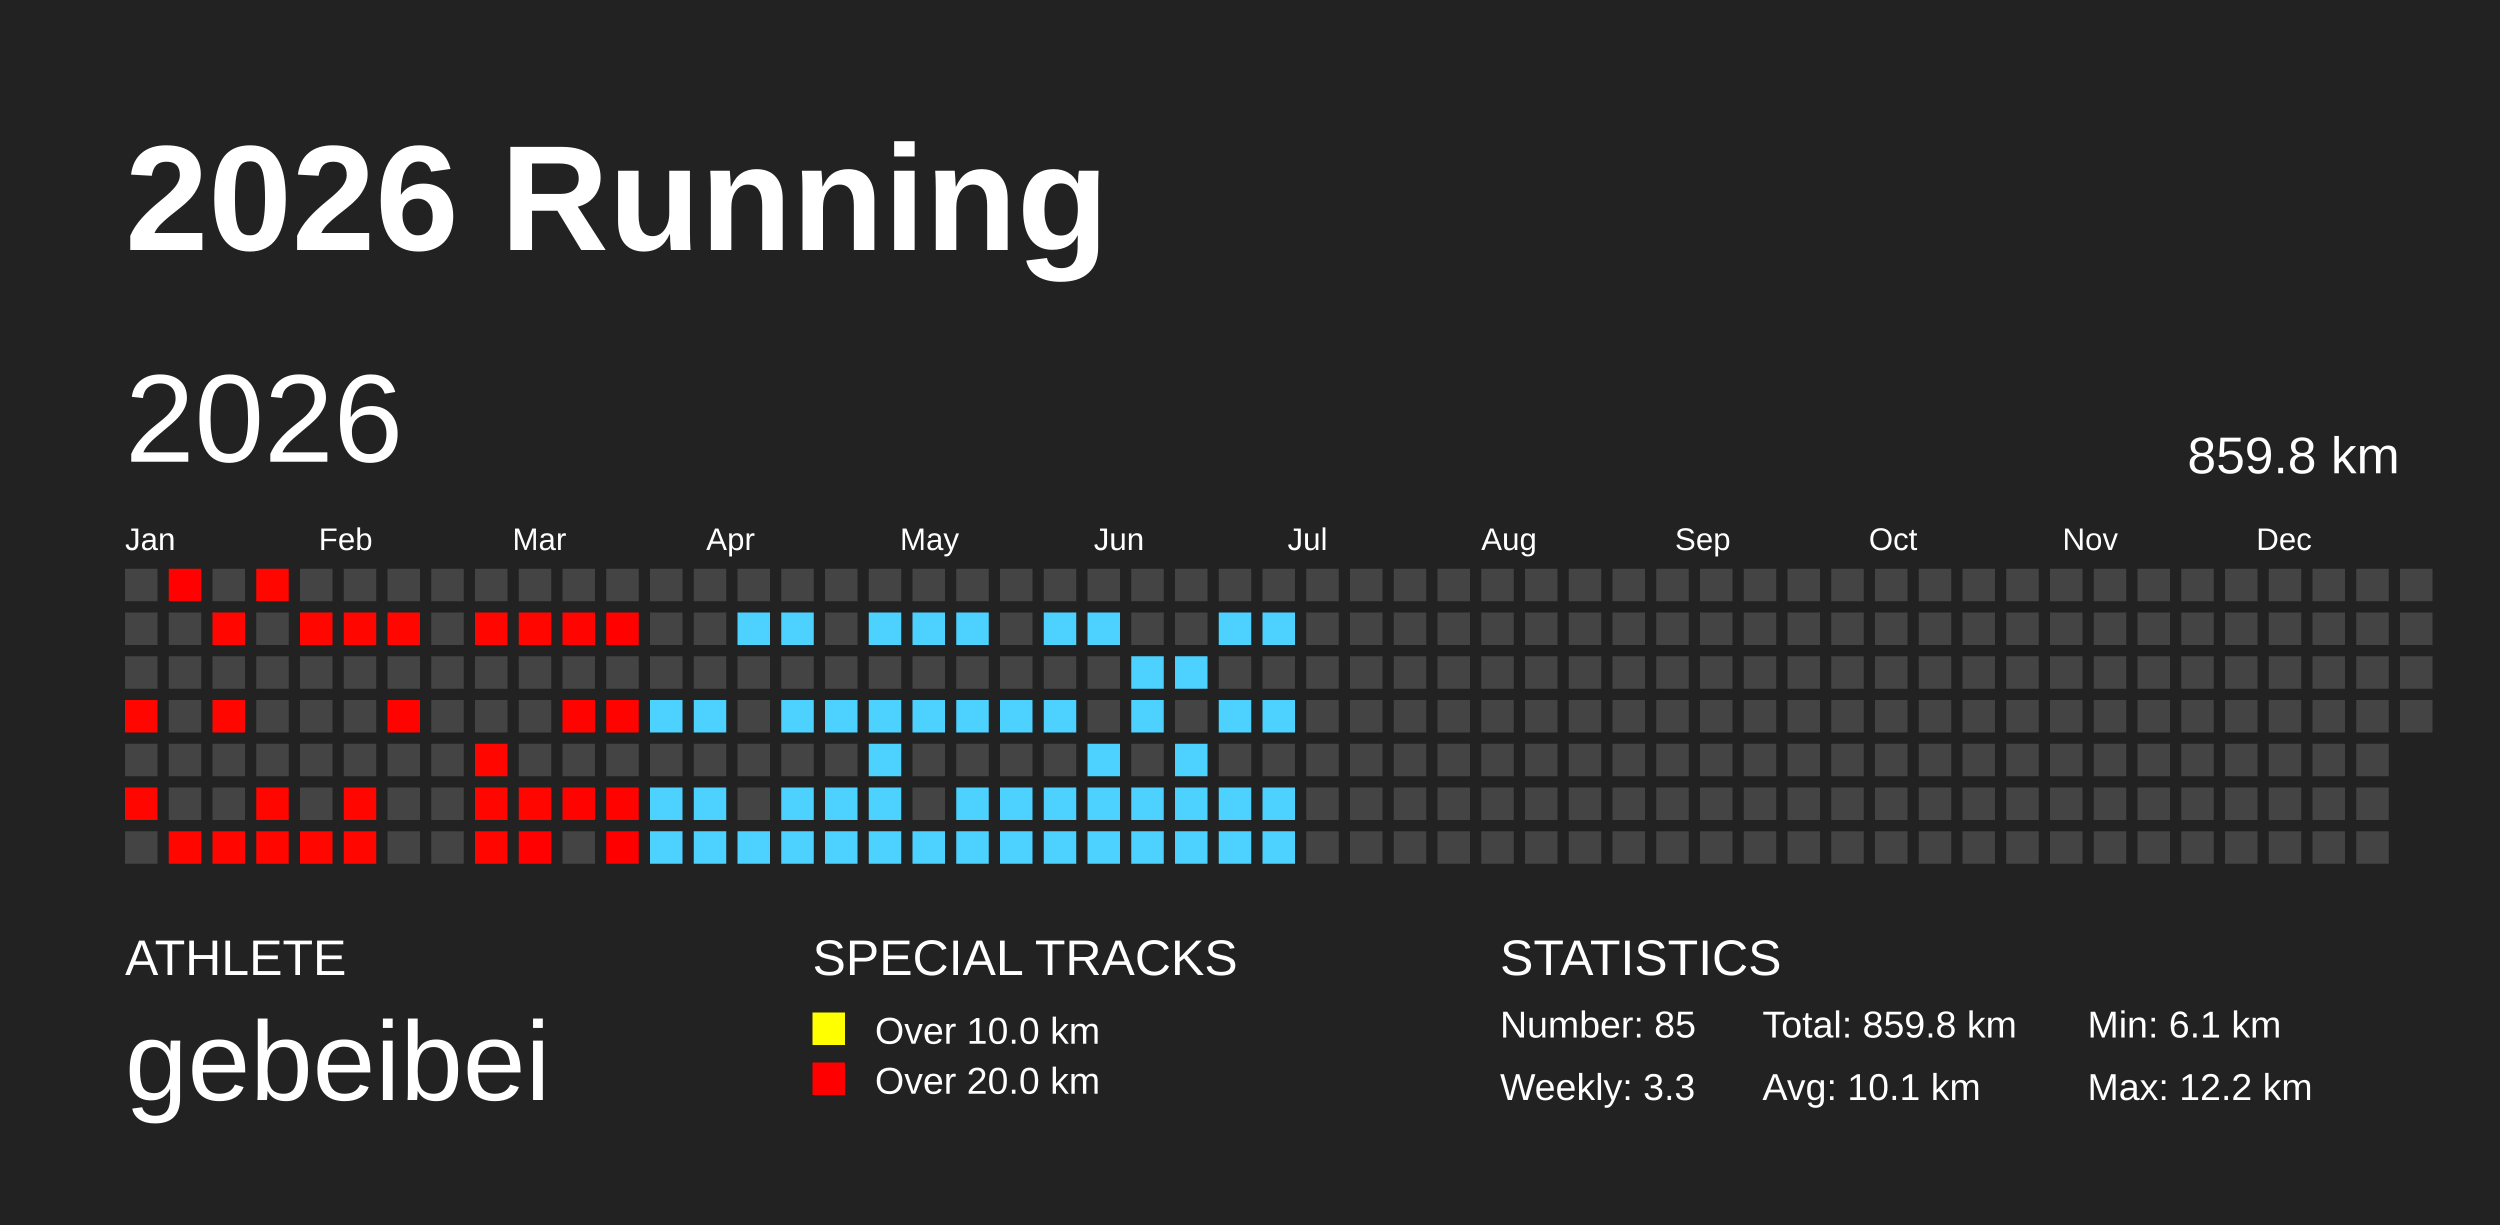
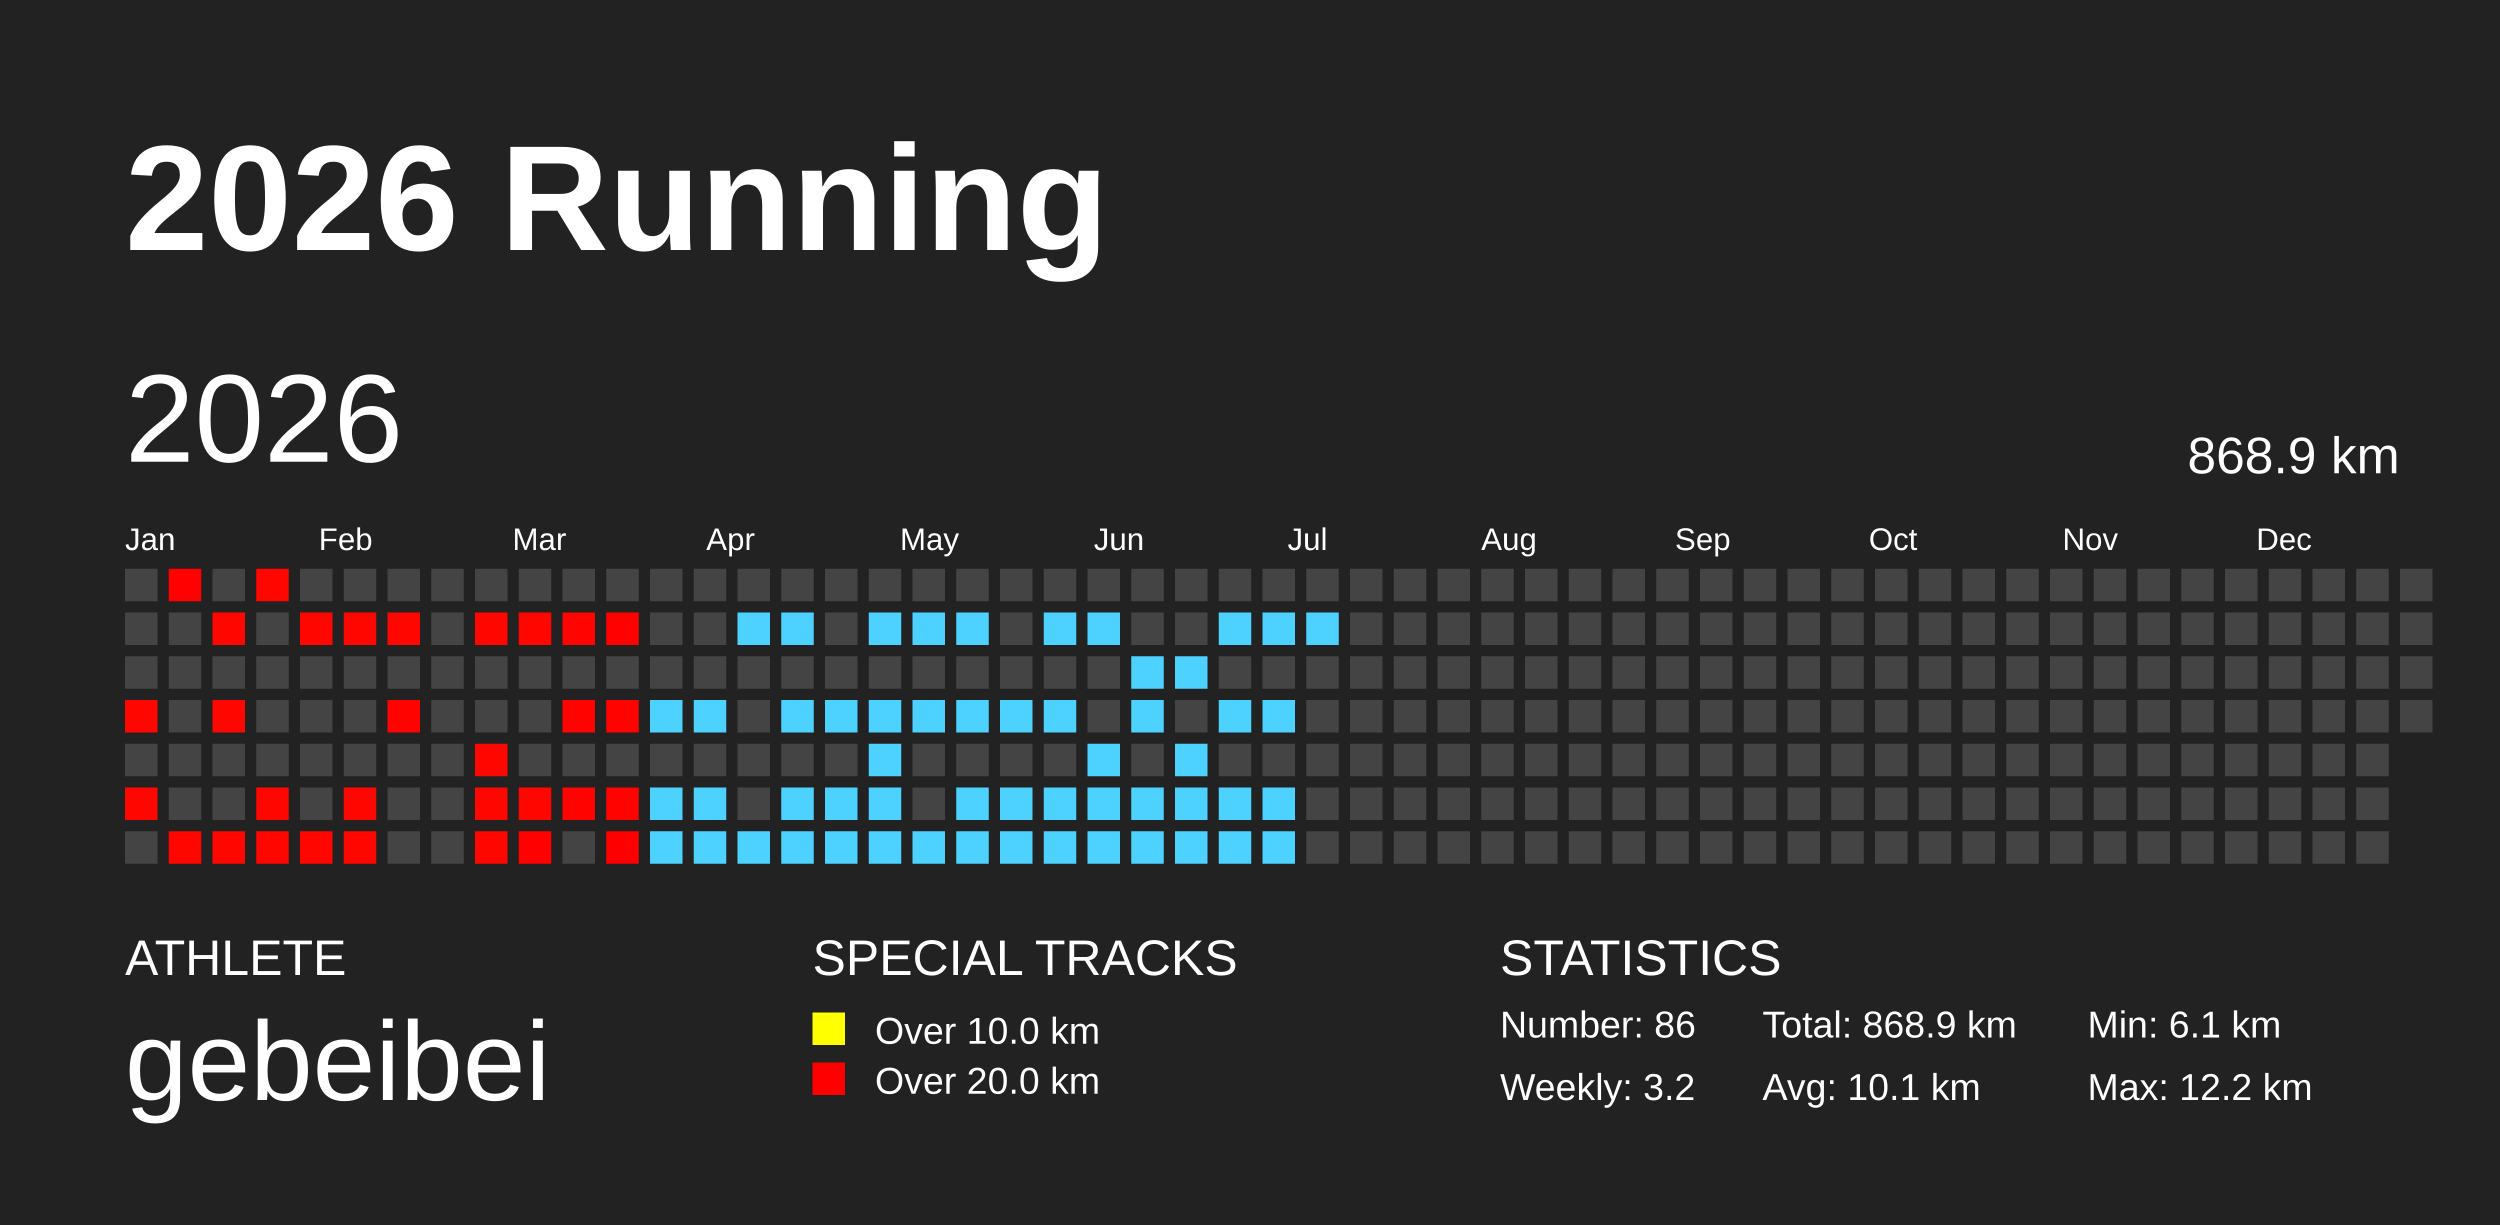
<svg xmlns="http://www.w3.org/2000/svg" baseProfile="full" height="98mm" version="1.1" viewBox="0,0,200,98" width="200mm">
  <defs />
  <rect fill="#222222" height="98" width="200" x="0" y="0" />
  <text fill="#FFFFFF" style="font-size:12px; font-family:Arial; font-weight:bold;" x="10" y="20">2026 Running</text>
  <text fill="#FFFFFF" style="font-size:4px; font-family:Arial" x="10" y="78">ATHLETE</text>
  <text fill="#FFFFFF" style="font-size:9px; font-family:Arial" x="10" y="88">gebeibei</text>
  <text fill="#FFFFFF" style="font-size:4px; font-family:Arial" x="65" y="78">SPECIAL TRACKS</text>
  <rect fill="yellow" height="2.6" width="2.6" x="65" y="81" />
  <text fill="#FFFFFF" style="font-size:3px; font-family:Arial" x="70" y="83.5">Over 10.0 km</text>
  <rect fill="red" height="2.6" width="2.6" x="65" y="85" />
  <text fill="#FFFFFF" style="font-size:3px; font-family:Arial" x="70" y="87.5">Over 20.0 km</text>
  <text fill="#FFFFFF" style="font-size:4px; font-family:Arial" x="120" y="78">STATISTICS</text>
-   <text fill="#FFFFFF" style="font-size:3px; font-family:Arial" x="120" y="83">Number: 85</text>
-   <text fill="#FFFFFF" style="font-size:3px; font-family:Arial" x="120" y="88">Weekly: 3.3</text>
-   <text fill="#FFFFFF" style="font-size:3px; font-family:Arial" x="141" y="83">Total: 859.8 km</text>
+   <text fill="#FFFFFF" style="font-size:3px; font-family:Arial" x="120" y="83">Number: 86</text>
+   <text fill="#FFFFFF" style="font-size:3px; font-family:Arial" x="120" y="88">Weekly: 3.2</text>
+   <text fill="#FFFFFF" style="font-size:3px; font-family:Arial" x="141" y="83">Total: 868.9 km</text>
  <text fill="#FFFFFF" style="font-size:3px; font-family:Arial" x="141" y="88">Avg: 10.1 km</text>
  <text fill="#FFFFFF" style="font-size:3px; font-family:Arial" x="167" y="83">Min: 6.1 km</text>
  <text fill="#FFFFFF" style="font-size:3px; font-family:Arial" x="167" y="88">Max: 12.2 km</text>
  <text dominant-baseline="hanging" fill="#FFFFFF" style="font-size:10.0px; font-family:Arial;" x="10" y="30">2026</text>
-   <text dominant-baseline="hanging" fill="#FFFFFF" style="font-size:4.125px; font-family:Arial;" x="175" y="35">859.8 km</text>
+   <text dominant-baseline="hanging" fill="#FFFFFF" style="font-size:4.125px; font-family:Arial;" x="175" y="35">868.9 km</text>
  <text fill="#FFFFFF" style="font-size:2.5px; font-family:Arial" x="10.0" y="44">Jan</text>
  <text fill="#FFFFFF" style="font-size:2.5px; font-family:Arial" x="25.5" y="44">Feb</text>
  <text fill="#FFFFFF" style="font-size:2.5px; font-family:Arial" x="41.0" y="44">Mar</text>
  <text fill="#FFFFFF" style="font-size:2.5px; font-family:Arial" x="56.5" y="44">Apr</text>
  <text fill="#FFFFFF" style="font-size:2.5px; font-family:Arial" x="72.0" y="44">May</text>
  <text fill="#FFFFFF" style="font-size:2.5px; font-family:Arial" x="87.5" y="44">Jun</text>
  <text fill="#FFFFFF" style="font-size:2.5px; font-family:Arial" x="103.0" y="44">Jul</text>
  <text fill="#FFFFFF" style="font-size:2.5px; font-family:Arial" x="118.5" y="44">Aug</text>
  <text fill="#FFFFFF" style="font-size:2.5px; font-family:Arial" x="134.0" y="44">Sep</text>
  <text fill="#FFFFFF" style="font-size:2.5px; font-family:Arial" x="149.5" y="44">Oct</text>
  <text fill="#FFFFFF" style="font-size:2.5px; font-family:Arial" x="165.0" y="44">Nov</text>
  <text fill="#FFFFFF" style="font-size:2.5px; font-family:Arial" x="180.5" y="44">Dec</text>
  <rect fill="#444444" height="2.6" width="2.6" x="10.0" y="45.5" />
  <rect fill="#444444" height="2.6" width="2.6" x="10.0" y="49.0" />
  <rect fill="#444444" height="2.6" width="2.6" x="10.0" y="52.5" />
  <rect fill="#ff0600" height="2.6" width="2.6" x="10.0" y="56.0" />
  <rect fill="#444444" height="2.6" width="2.6" x="10.0" y="59.5" />
  <rect fill="#ff0700" height="2.6" width="2.6" x="10.0" y="63.0" />
  <rect fill="#444444" height="2.6" width="2.6" x="10.0" y="66.5" />
  <rect fill="#ff0100" height="2.6" width="2.6" x="13.5" y="45.5" />
  <rect fill="#444444" height="2.6" width="2.6" x="13.5" y="49.0" />
  <rect fill="#444444" height="2.6" width="2.6" x="13.5" y="52.5" />
  <rect fill="#444444" height="2.6" width="2.6" x="13.5" y="56.0" />
  <rect fill="#444444" height="2.6" width="2.6" x="13.5" y="59.5" />
  <rect fill="#444444" height="2.6" width="2.6" x="13.5" y="63.0" />
  <rect fill="#ff0600" height="2.6" width="2.6" x="13.5" y="66.5" />
  <rect fill="#444444" height="2.6" width="2.6" x="17.0" y="45.5" />
  <rect fill="#ff0700" height="2.6" width="2.6" x="17.0" y="49.0" />
  <rect fill="#444444" height="2.6" width="2.6" x="17.0" y="52.5" />
  <rect fill="#ff0700" height="2.6" width="2.6" x="17.0" y="56.0" />
  <rect fill="#444444" height="2.6" width="2.6" x="17.0" y="59.5" />
  <rect fill="#444444" height="2.6" width="2.6" x="17.0" y="63.0" />
  <rect fill="#ff0700" height="2.6" width="2.6" x="17.0" y="66.5" />
  <rect fill="#ff0700" height="2.6" width="2.6" x="20.5" y="45.5" />
  <rect fill="#444444" height="2.6" width="2.6" x="20.5" y="49.0" />
  <rect fill="#444444" height="2.6" width="2.6" x="20.5" y="52.5" />
  <rect fill="#444444" height="2.6" width="2.6" x="20.5" y="56.0" />
  <rect fill="#444444" height="2.6" width="2.6" x="20.5" y="59.5" />
  <rect fill="#ff0700" height="2.6" width="2.6" x="20.5" y="63.0" />
  <rect fill="#ff0600" height="2.6" width="2.6" x="20.5" y="66.5" />
  <rect fill="#444444" height="2.6" width="2.6" x="24.0" y="45.5" />
  <rect fill="#ff0700" height="2.6" width="2.6" x="24.0" y="49.0" />
  <rect fill="#444444" height="2.6" width="2.6" x="24.0" y="52.5" />
  <rect fill="#444444" height="2.6" width="2.6" x="24.0" y="56.0" />
  <rect fill="#444444" height="2.6" width="2.6" x="24.0" y="59.5" />
  <rect fill="#444444" height="2.6" width="2.6" x="24.0" y="63.0" />
  <rect fill="#ff0700" height="2.6" width="2.6" x="24.0" y="66.5" />
  <rect fill="#444444" height="2.6" width="2.6" x="27.5" y="45.5" />
  <rect fill="#ff0700" height="2.6" width="2.6" x="27.5" y="49.0" />
  <rect fill="#444444" height="2.6" width="2.6" x="27.5" y="52.5" />
  <rect fill="#444444" height="2.6" width="2.6" x="27.5" y="56.0" />
  <rect fill="#444444" height="2.6" width="2.6" x="27.5" y="59.5" />
  <rect fill="#ff0600" height="2.6" width="2.6" x="27.5" y="63.0" />
  <rect fill="#ff0700" height="2.6" width="2.6" x="27.5" y="66.5" />
  <rect fill="#444444" height="2.6" width="2.6" x="31.0" y="45.5" />
  <rect fill="#ff0600" height="2.6" width="2.6" x="31.0" y="49.0" />
  <rect fill="#444444" height="2.6" width="2.6" x="31.0" y="52.5" />
  <rect fill="#ff0300" height="2.6" width="2.6" x="31.0" y="56.0" />
  <rect fill="#444444" height="2.6" width="2.6" x="31.0" y="59.5" />
  <rect fill="#444444" height="2.6" width="2.6" x="31.0" y="63.0" />
  <rect fill="#444444" height="2.6" width="2.6" x="31.0" y="66.5" />
  <rect fill="#444444" height="2.6" width="2.6" x="34.5" y="45.5" />
  <rect fill="#444444" height="2.6" width="2.6" x="34.5" y="49.0" />
  <rect fill="#444444" height="2.6" width="2.6" x="34.5" y="52.5" />
  <rect fill="#444444" height="2.6" width="2.6" x="34.5" y="56.0" />
  <rect fill="#444444" height="2.6" width="2.6" x="34.5" y="59.5" />
  <rect fill="#444444" height="2.6" width="2.6" x="34.5" y="63.0" />
  <rect fill="#444444" height="2.6" width="2.6" x="34.5" y="66.5" />
  <rect fill="#444444" height="2.6" width="2.6" x="38.0" y="45.5" />
  <rect fill="#ff0600" height="2.6" width="2.6" x="38.0" y="49.0" />
  <rect fill="#444444" height="2.6" width="2.6" x="38.0" y="52.5" />
  <rect fill="#444444" height="2.6" width="2.6" x="38.0" y="56.0" />
  <rect fill="#ff0700" height="2.6" width="2.6" x="38.0" y="59.5" />
  <rect fill="#ff0700" height="2.6" width="2.6" x="38.0" y="63.0" />
  <rect fill="#ff0700" height="2.6" width="2.6" x="38.0" y="66.5" />
  <rect fill="#444444" height="2.6" width="2.6" x="41.5" y="45.5" />
  <rect fill="#ff0700" height="2.6" width="2.6" x="41.5" y="49.0" />
  <rect fill="#444444" height="2.6" width="2.6" x="41.5" y="52.5" />
  <rect fill="#444444" height="2.6" width="2.6" x="41.5" y="56.0" />
  <rect fill="#444444" height="2.6" width="2.6" x="41.5" y="59.5" />
  <rect fill="#ff0600" height="2.6" width="2.6" x="41.5" y="63.0" />
  <rect fill="#ff0100" height="2.6" width="2.6" x="41.5" y="66.5" />
  <rect fill="#444444" height="2.6" width="2.6" x="45.0" y="45.5" />
  <rect fill="#ff0400" height="2.6" width="2.6" x="45.0" y="49.0" />
  <rect fill="#444444" height="2.6" width="2.6" x="45.0" y="52.5" />
  <rect fill="#ff0300" height="2.6" width="2.6" x="45.0" y="56.0" />
  <rect fill="#444444" height="2.6" width="2.6" x="45.0" y="59.5" />
  <rect fill="#ff0300" height="2.6" width="2.6" x="45.0" y="63.0" />
  <rect fill="#444444" height="2.6" width="2.6" x="45.0" y="66.5" />
  <rect fill="#444444" height="2.6" width="2.6" x="48.5" y="45.5" />
  <rect fill="#ff0200" height="2.6" width="2.6" x="48.5" y="49.0" />
  <rect fill="#444444" height="2.6" width="2.6" x="48.5" y="52.5" />
  <rect fill="#ff0300" height="2.6" width="2.6" x="48.5" y="56.0" />
  <rect fill="#444444" height="2.6" width="2.6" x="48.5" y="59.5" />
  <rect fill="#ff0300" height="2.6" width="2.6" x="48.5" y="63.0" />
  <rect fill="#ff0000" height="2.6" width="2.6" x="48.5" y="66.5" />
  <rect fill="#444444" height="2.6" width="2.6" x="52.0" y="45.5" />
  <rect fill="#444444" height="2.6" width="2.6" x="52.0" y="49.0" />
  <rect fill="#444444" height="2.6" width="2.6" x="52.0" y="52.5" />
  <rect fill="#4dd2ff" height="2.6" width="2.6" x="52.0" y="56.0" />
  <rect fill="#444444" height="2.6" width="2.6" x="52.0" y="59.5" />
  <rect fill="#4dd2ff" height="2.6" width="2.6" x="52.0" y="63.0" />
  <rect fill="#4dd2ff" height="2.6" width="2.6" x="52.0" y="66.5" />
  <rect fill="#444444" height="2.6" width="2.6" x="55.5" y="45.5" />
  <rect fill="#444444" height="2.6" width="2.6" x="55.5" y="49.0" />
  <rect fill="#444444" height="2.6" width="2.6" x="55.5" y="52.5" />
  <rect fill="#4dd2ff" height="2.6" width="2.6" x="55.5" y="56.0" />
  <rect fill="#444444" height="2.6" width="2.6" x="55.5" y="59.5" />
  <rect fill="#4dd2ff" height="2.6" width="2.6" x="55.5" y="63.0" />
  <rect fill="#4dd2ff" height="2.6" width="2.6" x="55.5" y="66.5" />
  <rect fill="#444444" height="2.6" width="2.6" x="59.0" y="45.5" />
  <rect fill="#4dd2ff" height="2.6" width="2.6" x="59.0" y="49.0" />
  <rect fill="#444444" height="2.6" width="2.6" x="59.0" y="52.5" />
  <rect fill="#444444" height="2.6" width="2.6" x="59.0" y="56.0" />
  <rect fill="#444444" height="2.6" width="2.6" x="59.0" y="59.5" />
  <rect fill="#444444" height="2.6" width="2.6" x="59.0" y="63.0" />
  <rect fill="#4dd2ff" height="2.6" width="2.6" x="59.0" y="66.5" />
  <rect fill="#444444" height="2.6" width="2.6" x="62.5" y="45.5" />
  <rect fill="#4dd2ff" height="2.6" width="2.6" x="62.5" y="49.0" />
  <rect fill="#444444" height="2.6" width="2.6" x="62.5" y="52.5" />
  <rect fill="#4dd2ff" height="2.6" width="2.6" x="62.5" y="56.0" />
  <rect fill="#444444" height="2.6" width="2.6" x="62.5" y="59.5" />
  <rect fill="#4dd2ff" height="2.6" width="2.6" x="62.5" y="63.0" />
  <rect fill="#4dd2ff" height="2.6" width="2.6" x="62.5" y="66.5" />
  <rect fill="#444444" height="2.6" width="2.6" x="66.0" y="45.5" />
  <rect fill="#444444" height="2.6" width="2.6" x="66.0" y="49.0" />
  <rect fill="#444444" height="2.6" width="2.6" x="66.0" y="52.5" />
  <rect fill="#4dd2ff" height="2.6" width="2.6" x="66.0" y="56.0" />
  <rect fill="#444444" height="2.6" width="2.6" x="66.0" y="59.5" />
  <rect fill="#4dd2ff" height="2.6" width="2.6" x="66.0" y="63.0" />
  <rect fill="#4dd2ff" height="2.6" width="2.6" x="66.0" y="66.5" />
  <rect fill="#444444" height="2.6" width="2.6" x="69.5" y="45.5" />
  <rect fill="#4dd2ff" height="2.6" width="2.6" x="69.5" y="49.0" />
  <rect fill="#444444" height="2.6" width="2.6" x="69.5" y="52.5" />
  <rect fill="#4dd2ff" height="2.6" width="2.6" x="69.5" y="56.0" />
  <rect fill="#4dd2ff" height="2.6" width="2.6" x="69.5" y="59.5" />
  <rect fill="#4dd2ff" height="2.6" width="2.6" x="69.5" y="63.0" />
  <rect fill="#4dd2ff" height="2.6" width="2.6" x="69.5" y="66.5" />
  <rect fill="#444444" height="2.6" width="2.6" x="73.0" y="45.5" />
  <rect fill="#4dd2ff" height="2.6" width="2.6" x="73.0" y="49.0" />
  <rect fill="#444444" height="2.6" width="2.6" x="73.0" y="52.5" />
  <rect fill="#4dd2ff" height="2.6" width="2.6" x="73.0" y="56.0" />
  <rect fill="#444444" height="2.6" width="2.6" x="73.0" y="59.5" />
  <rect fill="#444444" height="2.6" width="2.6" x="73.0" y="63.0" />
  <rect fill="#4dd2ff" height="2.6" width="2.6" x="73.0" y="66.5" />
  <rect fill="#444444" height="2.6" width="2.6" x="76.5" y="45.5" />
  <rect fill="#4dd2ff" height="2.6" width="2.6" x="76.5" y="49.0" />
  <rect fill="#444444" height="2.6" width="2.6" x="76.5" y="52.5" />
  <rect fill="#4dd2ff" height="2.6" width="2.6" x="76.5" y="56.0" />
  <rect fill="#444444" height="2.6" width="2.6" x="76.5" y="59.5" />
  <rect fill="#4dd2ff" height="2.6" width="2.6" x="76.5" y="63.0" />
  <rect fill="#4dd2ff" height="2.6" width="2.6" x="76.5" y="66.5" />
  <rect fill="#444444" height="2.6" width="2.6" x="80.0" y="45.5" />
  <rect fill="#444444" height="2.6" width="2.6" x="80.0" y="49.0" />
  <rect fill="#444444" height="2.6" width="2.6" x="80.0" y="52.5" />
  <rect fill="#4dd2ff" height="2.6" width="2.6" x="80.0" y="56.0" />
  <rect fill="#444444" height="2.6" width="2.6" x="80.0" y="59.5" />
  <rect fill="#4dd2ff" height="2.6" width="2.6" x="80.0" y="63.0" />
  <rect fill="#4dd2ff" height="2.6" width="2.6" x="80.0" y="66.5" />
  <rect fill="#444444" height="2.6" width="2.6" x="83.5" y="45.5" />
  <rect fill="#4dd2ff" height="2.6" width="2.6" x="83.5" y="49.0" />
  <rect fill="#444444" height="2.6" width="2.6" x="83.5" y="52.5" />
  <rect fill="#4dd2ff" height="2.6" width="2.6" x="83.5" y="56.0" />
  <rect fill="#444444" height="2.6" width="2.6" x="83.5" y="59.5" />
  <rect fill="#4dd2ff" height="2.6" width="2.6" x="83.5" y="63.0" />
  <rect fill="#4dd2ff" height="2.6" width="2.6" x="83.5" y="66.5" />
  <rect fill="#444444" height="2.6" width="2.6" x="87.0" y="45.5" />
  <rect fill="#4dd2ff" height="2.6" width="2.6" x="87.0" y="49.0" />
  <rect fill="#444444" height="2.6" width="2.6" x="87.0" y="52.5" />
  <rect fill="#444444" height="2.6" width="2.6" x="87.0" y="56.0" />
  <rect fill="#4dd2ff" height="2.6" width="2.6" x="87.0" y="59.5" />
  <rect fill="#4dd2ff" height="2.6" width="2.6" x="87.0" y="63.0" />
  <rect fill="#4dd2ff" height="2.6" width="2.6" x="87.0" y="66.5" />
  <rect fill="#444444" height="2.6" width="2.6" x="90.5" y="45.5" />
  <rect fill="#444444" height="2.6" width="2.6" x="90.5" y="49.0" />
  <rect fill="#4dd2ff" height="2.6" width="2.6" x="90.5" y="52.5" />
  <rect fill="#4dd2ff" height="2.6" width="2.6" x="90.5" y="56.0" />
  <rect fill="#444444" height="2.6" width="2.6" x="90.5" y="59.5" />
  <rect fill="#4dd2ff" height="2.6" width="2.6" x="90.5" y="63.0" />
  <rect fill="#4dd2ff" height="2.6" width="2.6" x="90.5" y="66.5" />
  <rect fill="#444444" height="2.6" width="2.6" x="94.0" y="45.5" />
  <rect fill="#444444" height="2.6" width="2.6" x="94.0" y="49.0" />
  <rect fill="#4dd2ff" height="2.6" width="2.6" x="94.0" y="52.5" />
  <rect fill="#444444" height="2.6" width="2.6" x="94.0" y="56.0" />
  <rect fill="#4dd2ff" height="2.6" width="2.6" x="94.0" y="59.5" />
  <rect fill="#4dd2ff" height="2.6" width="2.6" x="94.0" y="63.0" />
  <rect fill="#4dd2ff" height="2.6" width="2.6" x="94.0" y="66.5" />
  <rect fill="#444444" height="2.6" width="2.6" x="97.5" y="45.5" />
  <rect fill="#4dd2ff" height="2.6" width="2.6" x="97.5" y="49.0" />
  <rect fill="#444444" height="2.6" width="2.6" x="97.5" y="52.5" />
  <rect fill="#4dd2ff" height="2.6" width="2.6" x="97.5" y="56.0" />
  <rect fill="#444444" height="2.6" width="2.6" x="97.5" y="59.5" />
  <rect fill="#4dd2ff" height="2.6" width="2.6" x="97.5" y="63.0" />
  <rect fill="#4dd2ff" height="2.6" width="2.6" x="97.5" y="66.5" />
  <rect fill="#444444" height="2.6" width="2.6" x="101.0" y="45.5" />
  <rect fill="#4dd2ff" height="2.6" width="2.6" x="101.0" y="49.0" />
  <rect fill="#444444" height="2.6" width="2.6" x="101.0" y="52.5" />
  <rect fill="#4dd2ff" height="2.6" width="2.6" x="101.0" y="56.0" />
  <rect fill="#444444" height="2.6" width="2.6" x="101.0" y="59.5" />
  <rect fill="#4dd2ff" height="2.6" width="2.6" x="101.0" y="63.0" />
  <rect fill="#4dd2ff" height="2.6" width="2.6" x="101.0" y="66.5" />
  <rect fill="#444444" height="2.6" width="2.6" x="104.5" y="45.5" />
-   <rect fill="#444444" height="2.6" width="2.6" x="104.5" y="49.0" />
+   <rect fill="#4dd2ff" height="2.6" width="2.6" x="104.5" y="49.0" />
  <rect fill="#444444" height="2.6" width="2.6" x="104.5" y="52.5" />
  <rect fill="#444444" height="2.6" width="2.6" x="104.5" y="56.0" />
  <rect fill="#444444" height="2.6" width="2.6" x="104.5" y="59.5" />
  <rect fill="#444444" height="2.6" width="2.6" x="104.5" y="63.0" />
  <rect fill="#444444" height="2.6" width="2.6" x="104.5" y="66.5" />
  <rect fill="#444444" height="2.6" width="2.6" x="108.0" y="45.5" />
  <rect fill="#444444" height="2.6" width="2.6" x="108.0" y="49.0" />
  <rect fill="#444444" height="2.6" width="2.6" x="108.0" y="52.5" />
  <rect fill="#444444" height="2.6" width="2.6" x="108.0" y="56.0" />
  <rect fill="#444444" height="2.6" width="2.6" x="108.0" y="59.5" />
  <rect fill="#444444" height="2.6" width="2.6" x="108.0" y="63.0" />
  <rect fill="#444444" height="2.6" width="2.6" x="108.0" y="66.5" />
  <rect fill="#444444" height="2.6" width="2.6" x="111.5" y="45.5" />
  <rect fill="#444444" height="2.6" width="2.6" x="111.5" y="49.0" />
  <rect fill="#444444" height="2.6" width="2.6" x="111.5" y="52.5" />
  <rect fill="#444444" height="2.6" width="2.6" x="111.5" y="56.0" />
  <rect fill="#444444" height="2.6" width="2.6" x="111.5" y="59.5" />
  <rect fill="#444444" height="2.6" width="2.6" x="111.5" y="63.0" />
  <rect fill="#444444" height="2.6" width="2.6" x="111.5" y="66.5" />
  <rect fill="#444444" height="2.6" width="2.6" x="115.0" y="45.5" />
  <rect fill="#444444" height="2.6" width="2.6" x="115.0" y="49.0" />
  <rect fill="#444444" height="2.6" width="2.6" x="115.0" y="52.5" />
  <rect fill="#444444" height="2.6" width="2.6" x="115.0" y="56.0" />
  <rect fill="#444444" height="2.6" width="2.6" x="115.0" y="59.5" />
  <rect fill="#444444" height="2.6" width="2.6" x="115.0" y="63.0" />
  <rect fill="#444444" height="2.6" width="2.6" x="115.0" y="66.5" />
  <rect fill="#444444" height="2.6" width="2.6" x="118.5" y="45.5" />
  <rect fill="#444444" height="2.6" width="2.6" x="118.5" y="49.0" />
  <rect fill="#444444" height="2.6" width="2.6" x="118.5" y="52.5" />
  <rect fill="#444444" height="2.6" width="2.6" x="118.5" y="56.0" />
  <rect fill="#444444" height="2.6" width="2.6" x="118.5" y="59.5" />
  <rect fill="#444444" height="2.6" width="2.6" x="118.5" y="63.0" />
  <rect fill="#444444" height="2.6" width="2.6" x="118.5" y="66.5" />
  <rect fill="#444444" height="2.6" width="2.6" x="122.0" y="45.5" />
  <rect fill="#444444" height="2.6" width="2.6" x="122.0" y="49.0" />
  <rect fill="#444444" height="2.6" width="2.6" x="122.0" y="52.5" />
  <rect fill="#444444" height="2.6" width="2.6" x="122.0" y="56.0" />
  <rect fill="#444444" height="2.6" width="2.6" x="122.0" y="59.5" />
  <rect fill="#444444" height="2.6" width="2.6" x="122.0" y="63.0" />
  <rect fill="#444444" height="2.6" width="2.6" x="122.0" y="66.5" />
  <rect fill="#444444" height="2.6" width="2.6" x="125.5" y="45.5" />
  <rect fill="#444444" height="2.6" width="2.6" x="125.5" y="49.0" />
  <rect fill="#444444" height="2.6" width="2.6" x="125.5" y="52.5" />
  <rect fill="#444444" height="2.6" width="2.6" x="125.5" y="56.0" />
  <rect fill="#444444" height="2.6" width="2.6" x="125.5" y="59.5" />
  <rect fill="#444444" height="2.6" width="2.6" x="125.5" y="63.0" />
  <rect fill="#444444" height="2.6" width="2.6" x="125.5" y="66.5" />
  <rect fill="#444444" height="2.6" width="2.6" x="129.0" y="45.5" />
  <rect fill="#444444" height="2.6" width="2.6" x="129.0" y="49.0" />
  <rect fill="#444444" height="2.6" width="2.6" x="129.0" y="52.5" />
  <rect fill="#444444" height="2.6" width="2.6" x="129.0" y="56.0" />
  <rect fill="#444444" height="2.6" width="2.6" x="129.0" y="59.5" />
  <rect fill="#444444" height="2.6" width="2.6" x="129.0" y="63.0" />
  <rect fill="#444444" height="2.6" width="2.6" x="129.0" y="66.5" />
  <rect fill="#444444" height="2.6" width="2.6" x="132.5" y="45.5" />
  <rect fill="#444444" height="2.6" width="2.6" x="132.5" y="49.0" />
  <rect fill="#444444" height="2.6" width="2.6" x="132.5" y="52.5" />
  <rect fill="#444444" height="2.6" width="2.6" x="132.5" y="56.0" />
  <rect fill="#444444" height="2.6" width="2.6" x="132.5" y="59.5" />
  <rect fill="#444444" height="2.6" width="2.6" x="132.5" y="63.0" />
  <rect fill="#444444" height="2.6" width="2.6" x="132.5" y="66.5" />
  <rect fill="#444444" height="2.6" width="2.6" x="136.0" y="45.5" />
  <rect fill="#444444" height="2.6" width="2.6" x="136.0" y="49.0" />
  <rect fill="#444444" height="2.6" width="2.6" x="136.0" y="52.5" />
  <rect fill="#444444" height="2.6" width="2.6" x="136.0" y="56.0" />
  <rect fill="#444444" height="2.6" width="2.6" x="136.0" y="59.5" />
  <rect fill="#444444" height="2.6" width="2.6" x="136.0" y="63.0" />
  <rect fill="#444444" height="2.6" width="2.6" x="136.0" y="66.5" />
  <rect fill="#444444" height="2.6" width="2.6" x="139.5" y="45.5" />
  <rect fill="#444444" height="2.6" width="2.6" x="139.5" y="49.0" />
  <rect fill="#444444" height="2.6" width="2.6" x="139.5" y="52.5" />
  <rect fill="#444444" height="2.6" width="2.6" x="139.5" y="56.0" />
  <rect fill="#444444" height="2.6" width="2.6" x="139.5" y="59.5" />
  <rect fill="#444444" height="2.6" width="2.6" x="139.5" y="63.0" />
  <rect fill="#444444" height="2.6" width="2.6" x="139.5" y="66.5" />
  <rect fill="#444444" height="2.6" width="2.6" x="143.0" y="45.5" />
  <rect fill="#444444" height="2.6" width="2.6" x="143.0" y="49.0" />
  <rect fill="#444444" height="2.6" width="2.6" x="143.0" y="52.5" />
  <rect fill="#444444" height="2.6" width="2.6" x="143.0" y="56.0" />
  <rect fill="#444444" height="2.6" width="2.6" x="143.0" y="59.5" />
  <rect fill="#444444" height="2.6" width="2.6" x="143.0" y="63.0" />
  <rect fill="#444444" height="2.6" width="2.6" x="143.0" y="66.5" />
  <rect fill="#444444" height="2.6" width="2.6" x="146.5" y="45.5" />
  <rect fill="#444444" height="2.6" width="2.6" x="146.5" y="49.0" />
  <rect fill="#444444" height="2.6" width="2.6" x="146.5" y="52.5" />
  <rect fill="#444444" height="2.6" width="2.6" x="146.5" y="56.0" />
  <rect fill="#444444" height="2.6" width="2.6" x="146.5" y="59.5" />
  <rect fill="#444444" height="2.6" width="2.6" x="146.5" y="63.0" />
  <rect fill="#444444" height="2.6" width="2.6" x="146.5" y="66.5" />
  <rect fill="#444444" height="2.6" width="2.6" x="150.0" y="45.5" />
  <rect fill="#444444" height="2.6" width="2.6" x="150.0" y="49.0" />
  <rect fill="#444444" height="2.6" width="2.6" x="150.0" y="52.5" />
  <rect fill="#444444" height="2.6" width="2.6" x="150.0" y="56.0" />
  <rect fill="#444444" height="2.6" width="2.6" x="150.0" y="59.5" />
  <rect fill="#444444" height="2.6" width="2.6" x="150.0" y="63.0" />
  <rect fill="#444444" height="2.6" width="2.6" x="150.0" y="66.5" />
  <rect fill="#444444" height="2.6" width="2.6" x="153.5" y="45.5" />
  <rect fill="#444444" height="2.6" width="2.6" x="153.5" y="49.0" />
  <rect fill="#444444" height="2.6" width="2.6" x="153.5" y="52.5" />
  <rect fill="#444444" height="2.6" width="2.6" x="153.5" y="56.0" />
  <rect fill="#444444" height="2.6" width="2.6" x="153.5" y="59.5" />
  <rect fill="#444444" height="2.6" width="2.6" x="153.5" y="63.0" />
  <rect fill="#444444" height="2.6" width="2.6" x="153.5" y="66.5" />
  <rect fill="#444444" height="2.6" width="2.6" x="157.0" y="45.5" />
  <rect fill="#444444" height="2.6" width="2.6" x="157.0" y="49.0" />
  <rect fill="#444444" height="2.6" width="2.6" x="157.0" y="52.5" />
  <rect fill="#444444" height="2.6" width="2.6" x="157.0" y="56.0" />
  <rect fill="#444444" height="2.6" width="2.6" x="157.0" y="59.5" />
  <rect fill="#444444" height="2.6" width="2.6" x="157.0" y="63.0" />
  <rect fill="#444444" height="2.6" width="2.6" x="157.0" y="66.5" />
  <rect fill="#444444" height="2.6" width="2.6" x="160.5" y="45.5" />
  <rect fill="#444444" height="2.6" width="2.6" x="160.5" y="49.0" />
  <rect fill="#444444" height="2.6" width="2.6" x="160.5" y="52.5" />
  <rect fill="#444444" height="2.6" width="2.6" x="160.5" y="56.0" />
  <rect fill="#444444" height="2.6" width="2.6" x="160.5" y="59.5" />
  <rect fill="#444444" height="2.6" width="2.6" x="160.5" y="63.0" />
  <rect fill="#444444" height="2.6" width="2.6" x="160.5" y="66.5" />
  <rect fill="#444444" height="2.6" width="2.6" x="164.0" y="45.5" />
  <rect fill="#444444" height="2.6" width="2.6" x="164.0" y="49.0" />
  <rect fill="#444444" height="2.6" width="2.6" x="164.0" y="52.5" />
  <rect fill="#444444" height="2.6" width="2.6" x="164.0" y="56.0" />
  <rect fill="#444444" height="2.6" width="2.6" x="164.0" y="59.5" />
  <rect fill="#444444" height="2.6" width="2.6" x="164.0" y="63.0" />
  <rect fill="#444444" height="2.6" width="2.6" x="164.0" y="66.5" />
  <rect fill="#444444" height="2.6" width="2.6" x="167.5" y="45.5" />
  <rect fill="#444444" height="2.6" width="2.6" x="167.5" y="49.0" />
  <rect fill="#444444" height="2.6" width="2.6" x="167.5" y="52.5" />
  <rect fill="#444444" height="2.6" width="2.6" x="167.5" y="56.0" />
  <rect fill="#444444" height="2.6" width="2.6" x="167.5" y="59.5" />
  <rect fill="#444444" height="2.6" width="2.6" x="167.5" y="63.0" />
  <rect fill="#444444" height="2.6" width="2.6" x="167.5" y="66.5" />
  <rect fill="#444444" height="2.6" width="2.6" x="171.0" y="45.5" />
  <rect fill="#444444" height="2.6" width="2.6" x="171.0" y="49.0" />
  <rect fill="#444444" height="2.6" width="2.6" x="171.0" y="52.5" />
  <rect fill="#444444" height="2.6" width="2.6" x="171.0" y="56.0" />
  <rect fill="#444444" height="2.6" width="2.6" x="171.0" y="59.5" />
  <rect fill="#444444" height="2.6" width="2.6" x="171.0" y="63.0" />
  <rect fill="#444444" height="2.6" width="2.6" x="171.0" y="66.5" />
  <rect fill="#444444" height="2.6" width="2.6" x="174.5" y="45.5" />
  <rect fill="#444444" height="2.6" width="2.6" x="174.5" y="49.0" />
  <rect fill="#444444" height="2.6" width="2.6" x="174.5" y="52.5" />
  <rect fill="#444444" height="2.6" width="2.6" x="174.5" y="56.0" />
  <rect fill="#444444" height="2.6" width="2.6" x="174.5" y="59.5" />
  <rect fill="#444444" height="2.6" width="2.6" x="174.5" y="63.0" />
  <rect fill="#444444" height="2.6" width="2.6" x="174.5" y="66.5" />
  <rect fill="#444444" height="2.6" width="2.6" x="178.0" y="45.5" />
  <rect fill="#444444" height="2.6" width="2.6" x="178.0" y="49.0" />
  <rect fill="#444444" height="2.6" width="2.6" x="178.0" y="52.5" />
  <rect fill="#444444" height="2.6" width="2.6" x="178.0" y="56.0" />
  <rect fill="#444444" height="2.6" width="2.6" x="178.0" y="59.5" />
  <rect fill="#444444" height="2.6" width="2.6" x="178.0" y="63.0" />
  <rect fill="#444444" height="2.6" width="2.6" x="178.0" y="66.5" />
  <rect fill="#444444" height="2.6" width="2.6" x="181.5" y="45.5" />
  <rect fill="#444444" height="2.6" width="2.6" x="181.5" y="49.0" />
  <rect fill="#444444" height="2.6" width="2.6" x="181.5" y="52.5" />
  <rect fill="#444444" height="2.6" width="2.6" x="181.5" y="56.0" />
  <rect fill="#444444" height="2.6" width="2.6" x="181.5" y="59.5" />
  <rect fill="#444444" height="2.6" width="2.6" x="181.5" y="63.0" />
  <rect fill="#444444" height="2.6" width="2.6" x="181.5" y="66.5" />
  <rect fill="#444444" height="2.6" width="2.6" x="185.0" y="45.5" />
  <rect fill="#444444" height="2.6" width="2.6" x="185.0" y="49.0" />
  <rect fill="#444444" height="2.6" width="2.6" x="185.0" y="52.5" />
  <rect fill="#444444" height="2.6" width="2.6" x="185.0" y="56.0" />
  <rect fill="#444444" height="2.6" width="2.6" x="185.0" y="59.5" />
  <rect fill="#444444" height="2.6" width="2.6" x="185.0" y="63.0" />
  <rect fill="#444444" height="2.6" width="2.6" x="185.0" y="66.5" />
  <rect fill="#444444" height="2.6" width="2.6" x="188.5" y="45.5" />
  <rect fill="#444444" height="2.6" width="2.6" x="188.5" y="49.0" />
  <rect fill="#444444" height="2.6" width="2.6" x="188.5" y="52.5" />
  <rect fill="#444444" height="2.6" width="2.6" x="188.5" y="56.0" />
  <rect fill="#444444" height="2.6" width="2.6" x="188.5" y="59.5" />
  <rect fill="#444444" height="2.6" width="2.6" x="188.5" y="63.0" />
  <rect fill="#444444" height="2.6" width="2.6" x="188.5" y="66.5" />
  <rect fill="#444444" height="2.6" width="2.6" x="192.0" y="45.5" />
  <rect fill="#444444" height="2.6" width="2.6" x="192.0" y="49.0" />
  <rect fill="#444444" height="2.6" width="2.6" x="192.0" y="52.5" />
  <rect fill="#444444" height="2.6" width="2.6" x="192.0" y="56.0" />
</svg>
